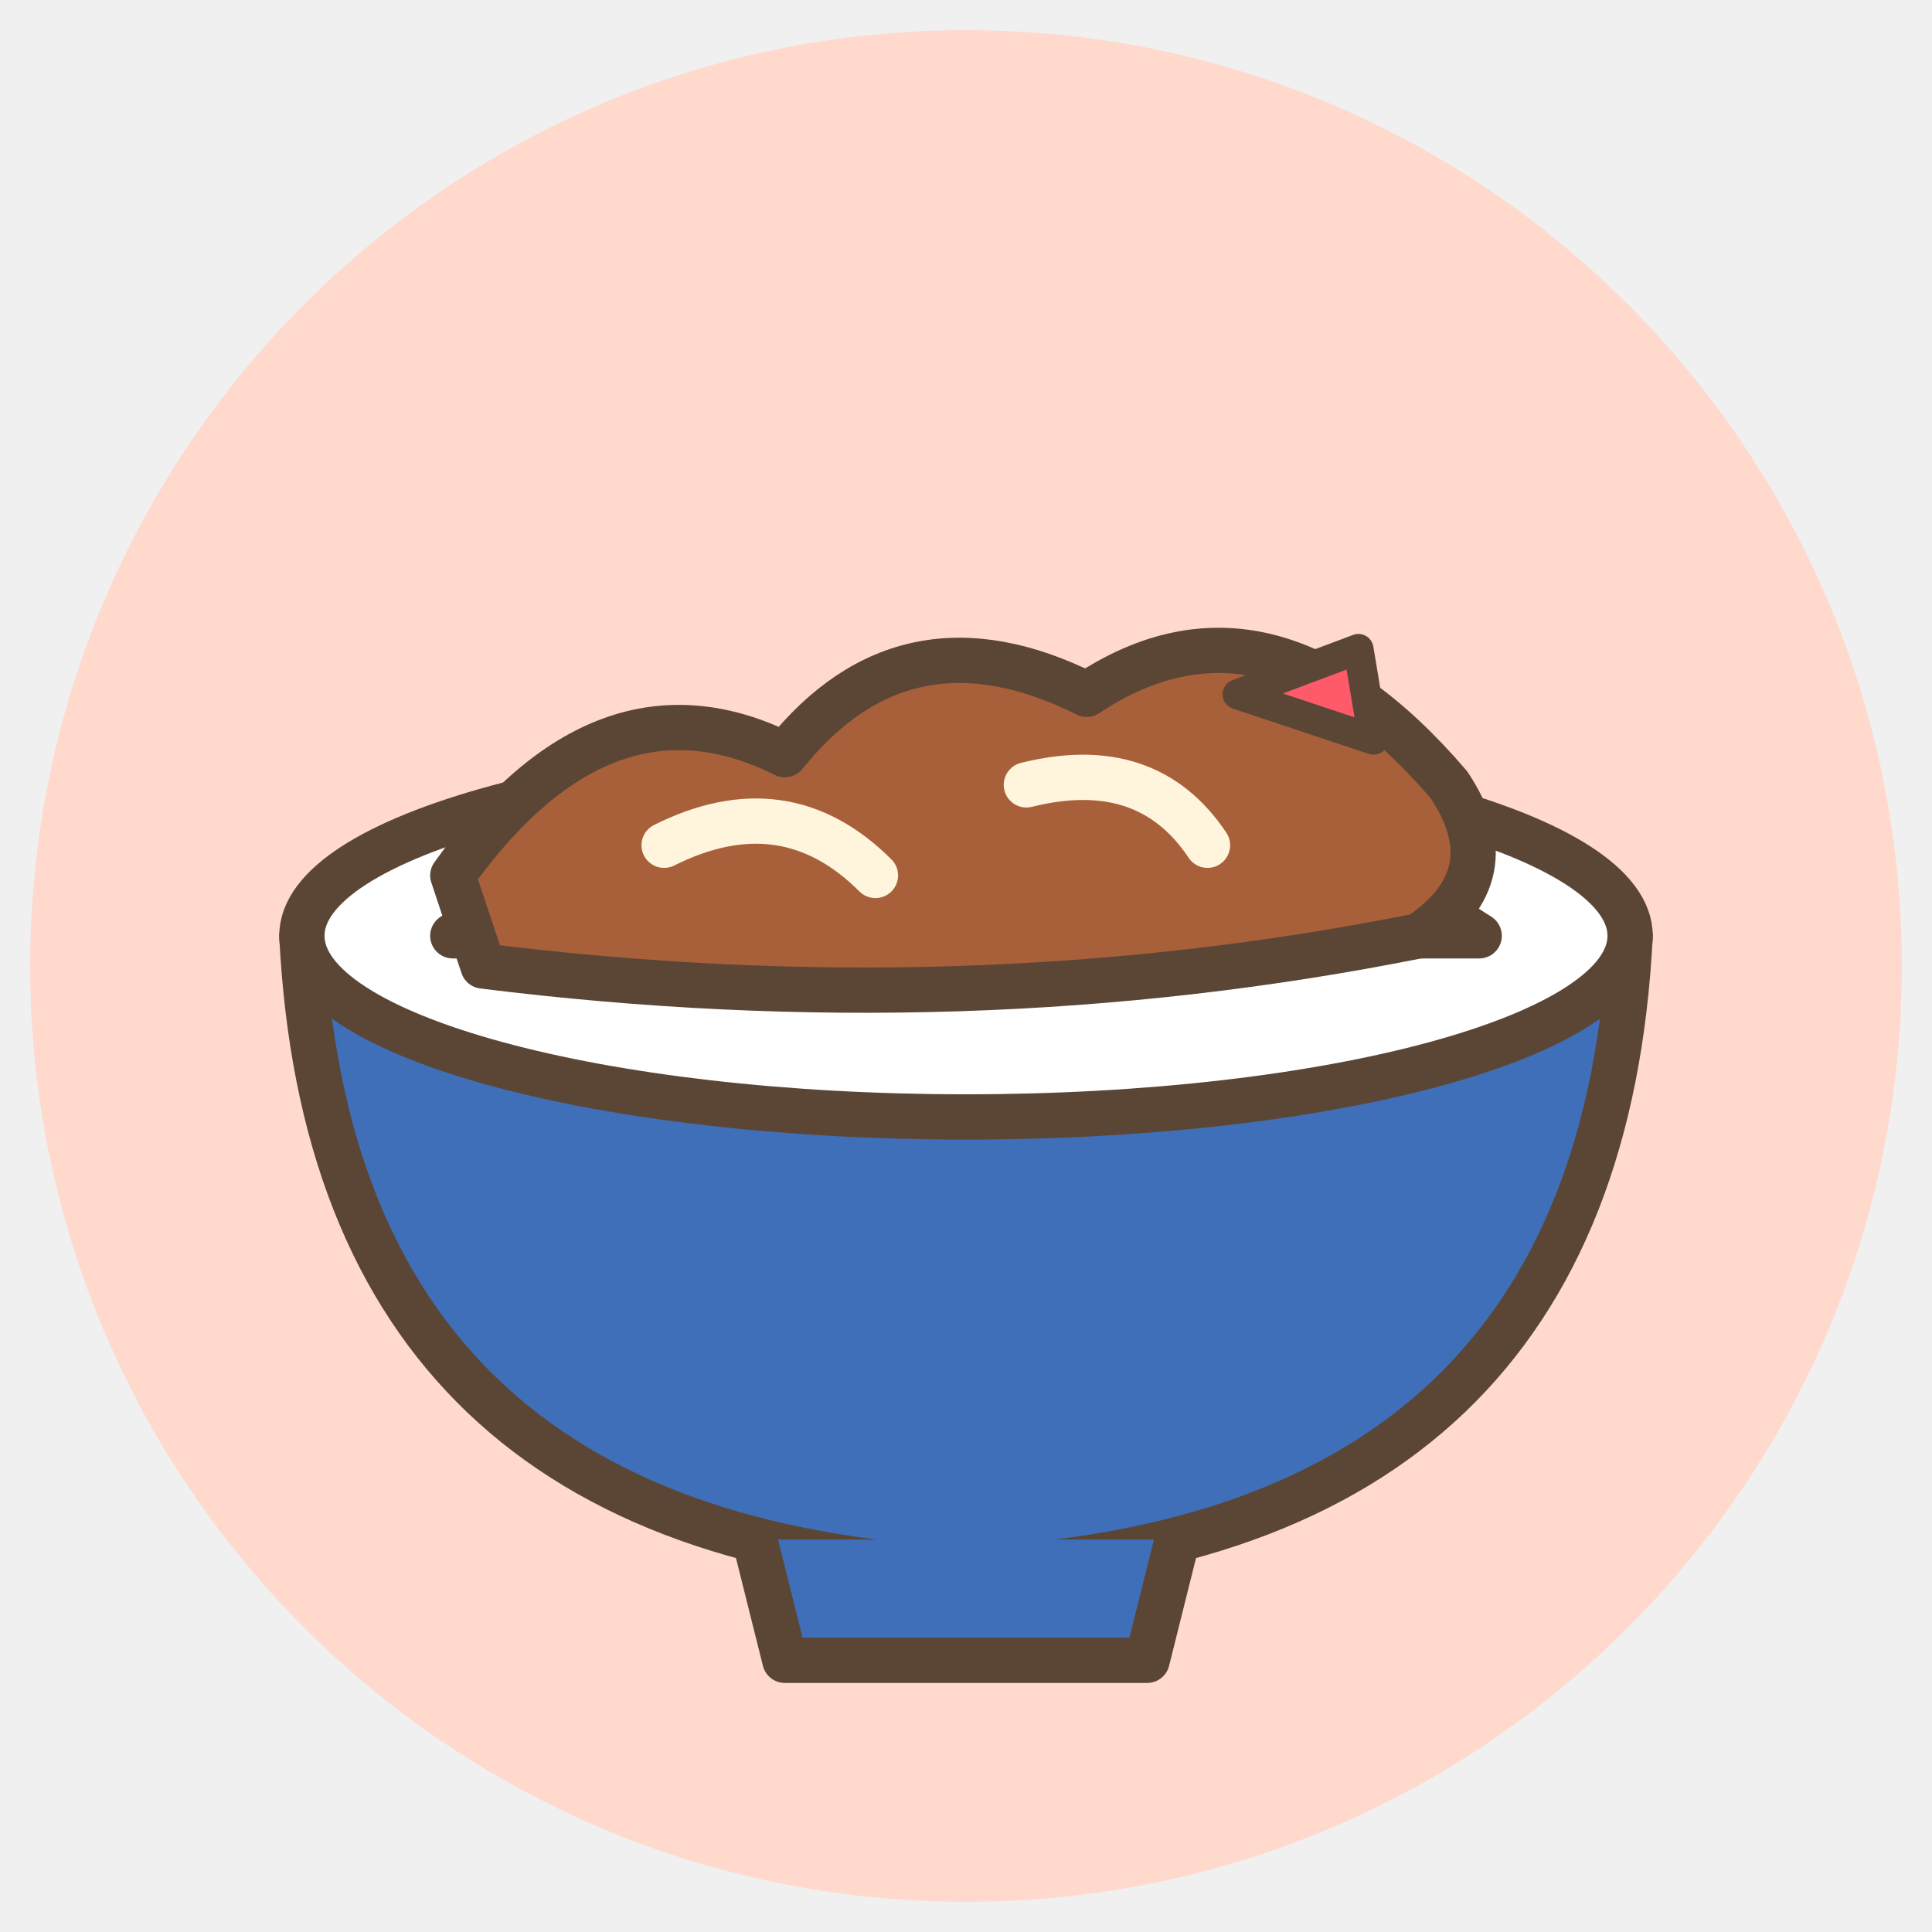
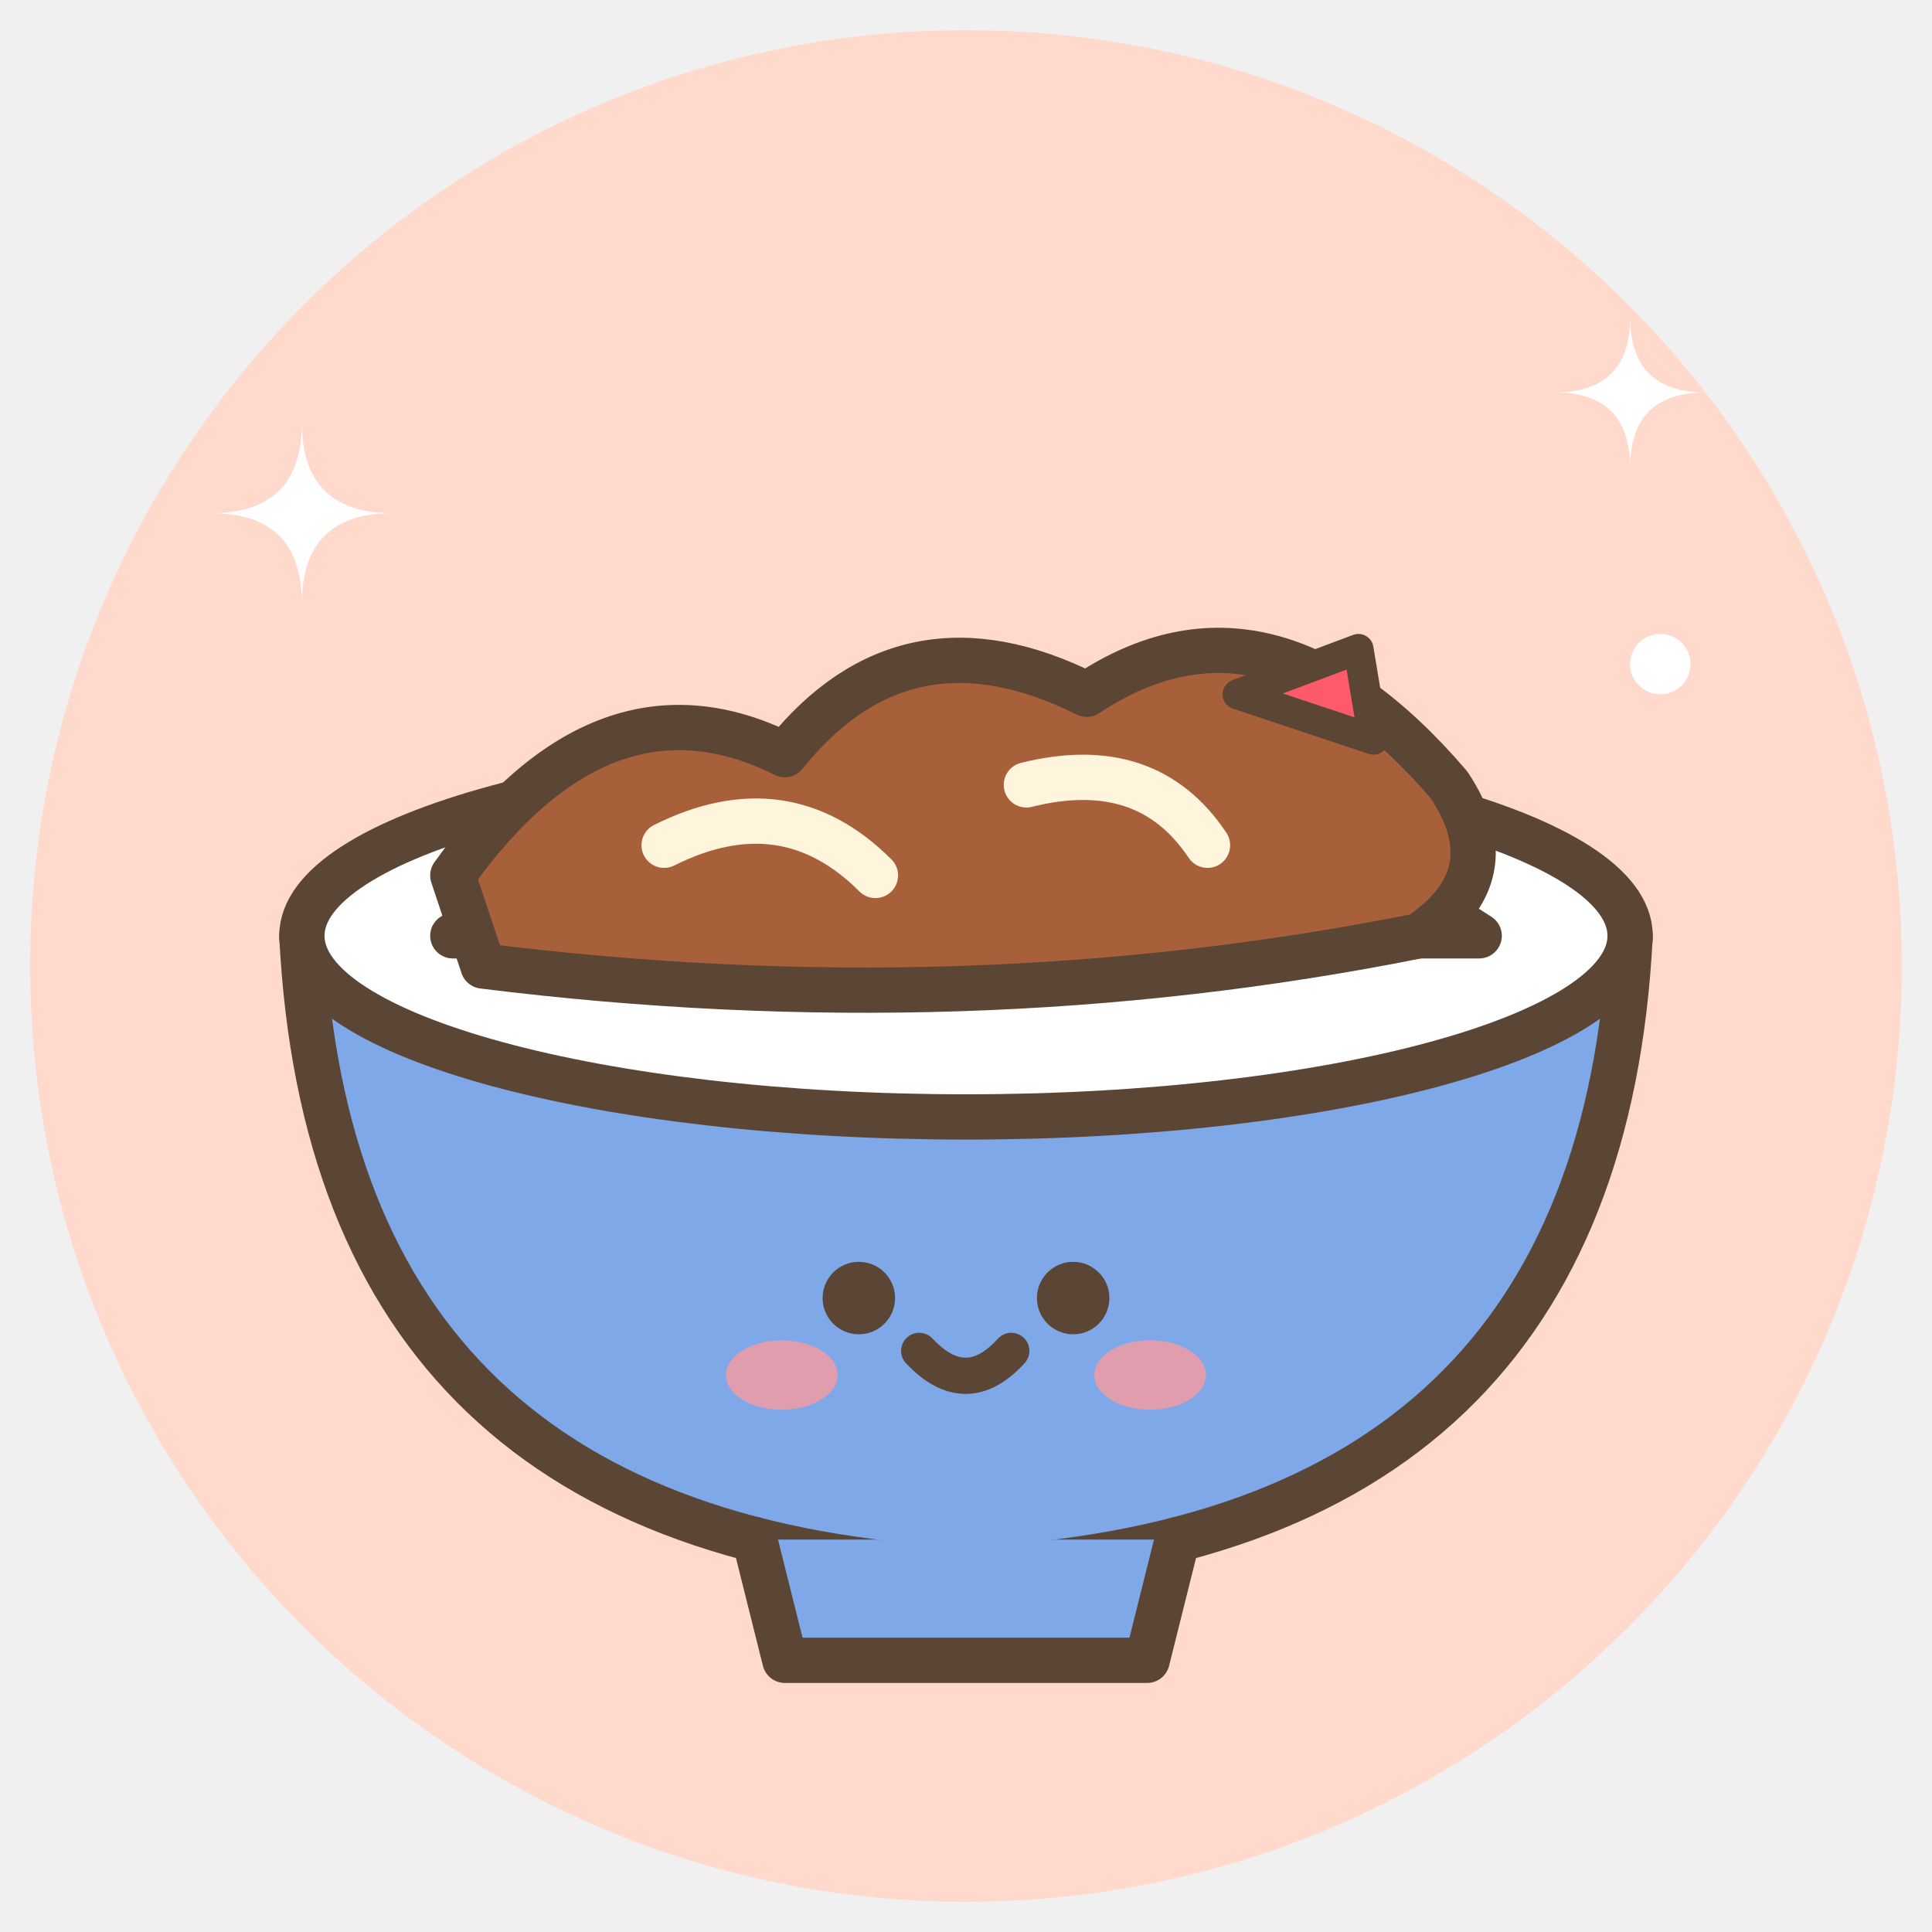
<svg xmlns="http://www.w3.org/2000/svg" viewBox="0 0 128 128">
  <circle cx="64" cy="64" r="62" fill="#ffd9cc" />
+   <path d="M20 28 Q20 34 26 34 Q20 34 20 40 Q20 34 14 34 Q20 34 20 28Z" fill="#fff" />
+   <path d="M108 21 Q108 26 113 26 Q108 26 108 31 Q108 26 103 26 Q108 26 108 21Z" fill="#fff" />
+   <circle cx="110" cy="44" r="2" fill="#fff" />
  <g stroke="#5b4636" stroke-width="3" stroke-linejoin="round" stroke-linecap="round">
-     <path d="M20 62 Q22 102 64 104 Q106 102 108 62Z" fill="#3f6fb8" />
-     <path d="M50 102 L52 110 H76 L78 102" fill="#3f6fb8" />
+     <path d="M20 62 Q22 102 64 104 Q106 102 108 62Z" fill="#7fa8e8" />
+     <path d="M50 102 L52 110 H76 L78 102" fill="#7fa8e8" />
    <ellipse cx="64" cy="62" rx="44" ry="12" fill="#fff" />
    <path d="M30 62 Q64 40 98 62Z" fill="#fff" />
    <path d="M30 58 q10 -14 22 -8 q8 -10 20 -4 q12 -8 24 6 q4 6 -2 10 Q64 68 32 64Z" fill="#a8603a" />
    <path d="M44 56 q8 -4 14 2 M68 52 q8 -2 12 4" fill="none" stroke="#fff4dc" stroke-width="3" />
    <path d="M82 46 l8 -3 l1 6Z" fill="#ff5a6a" stroke-width="2" />
+     <g stroke="none">
+       <ellipse cx="51.8" cy="91.1" rx="3.7" ry="2.3" fill="#ff9a9a" opacity=".75" />
+       <ellipse cx="76.2" cy="91.1" rx="3.7" ry="2.3" fill="#ff9a9a" opacity=".75" />
+       <circle cx="56.9" cy="86.0" r="2.4" fill="#5b4636" />
+       <circle cx="71.1" cy="86.0" r="2.4" fill="#5b4636" />
+     </g>
+     <path d="M60.9 89.5 q3.1 3.3 6.1 0" fill="none" stroke="#5b4636" stroke-width="2.4" />
  </g>
</svg>
